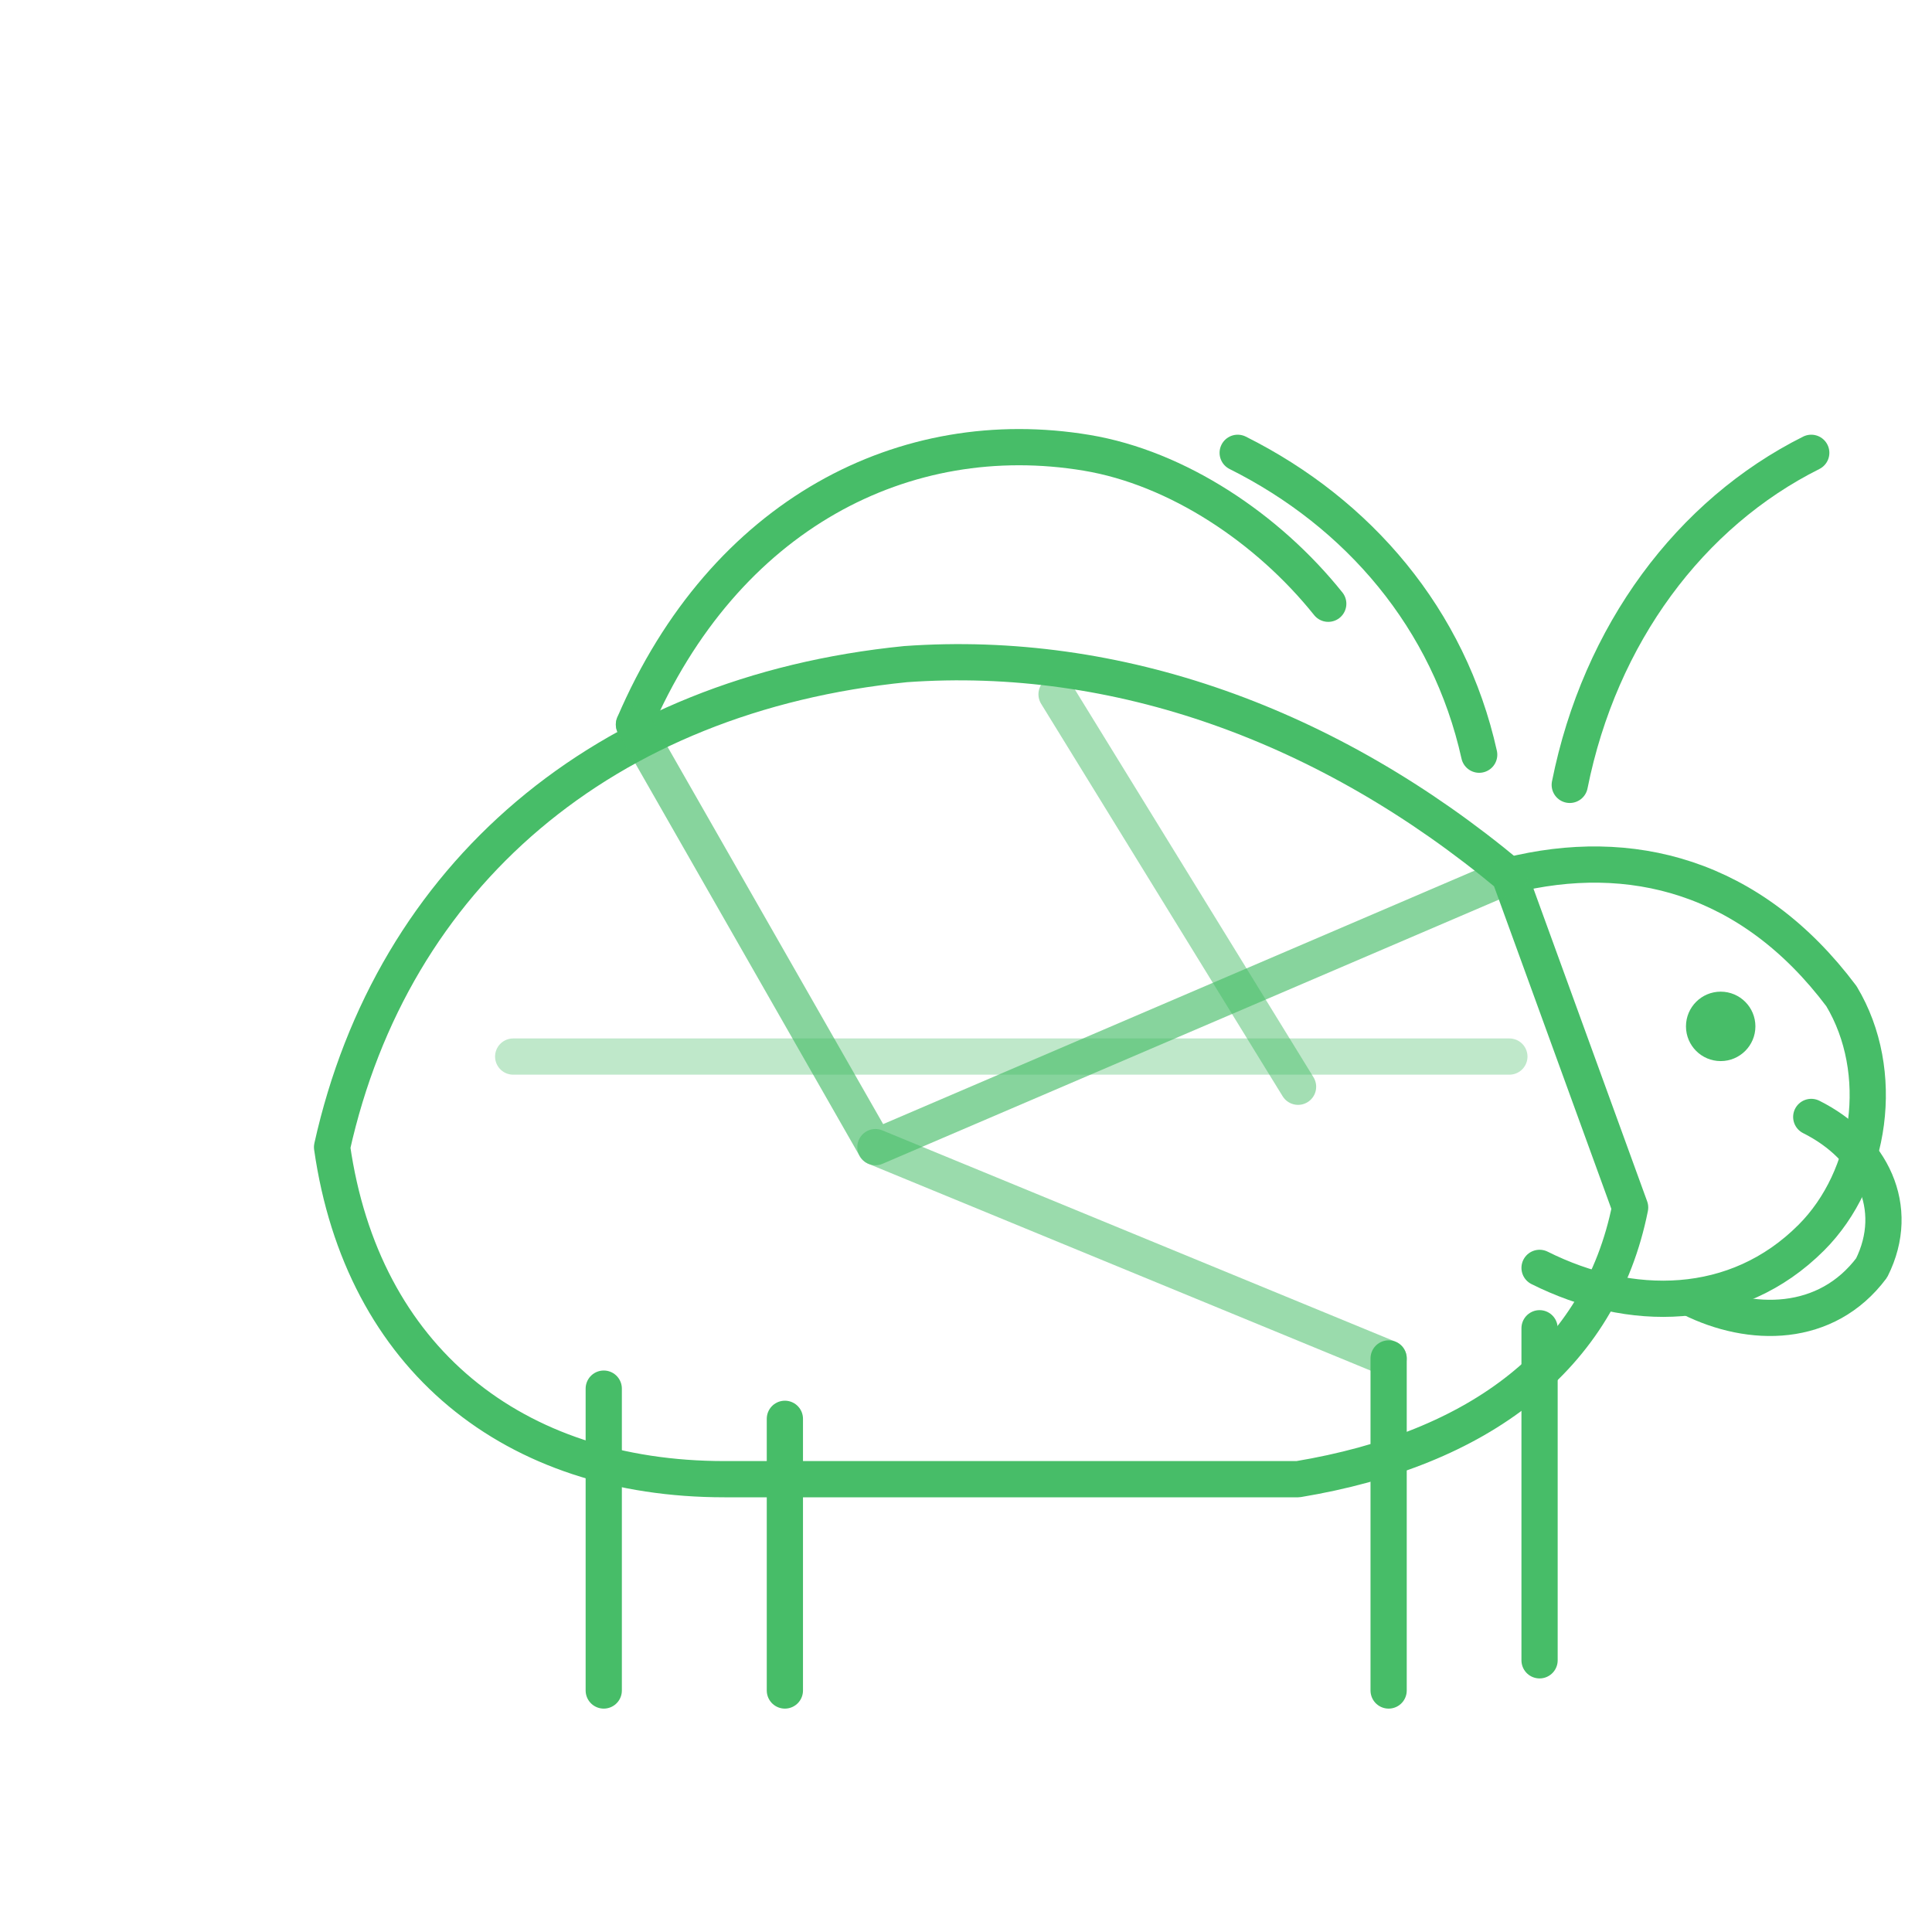
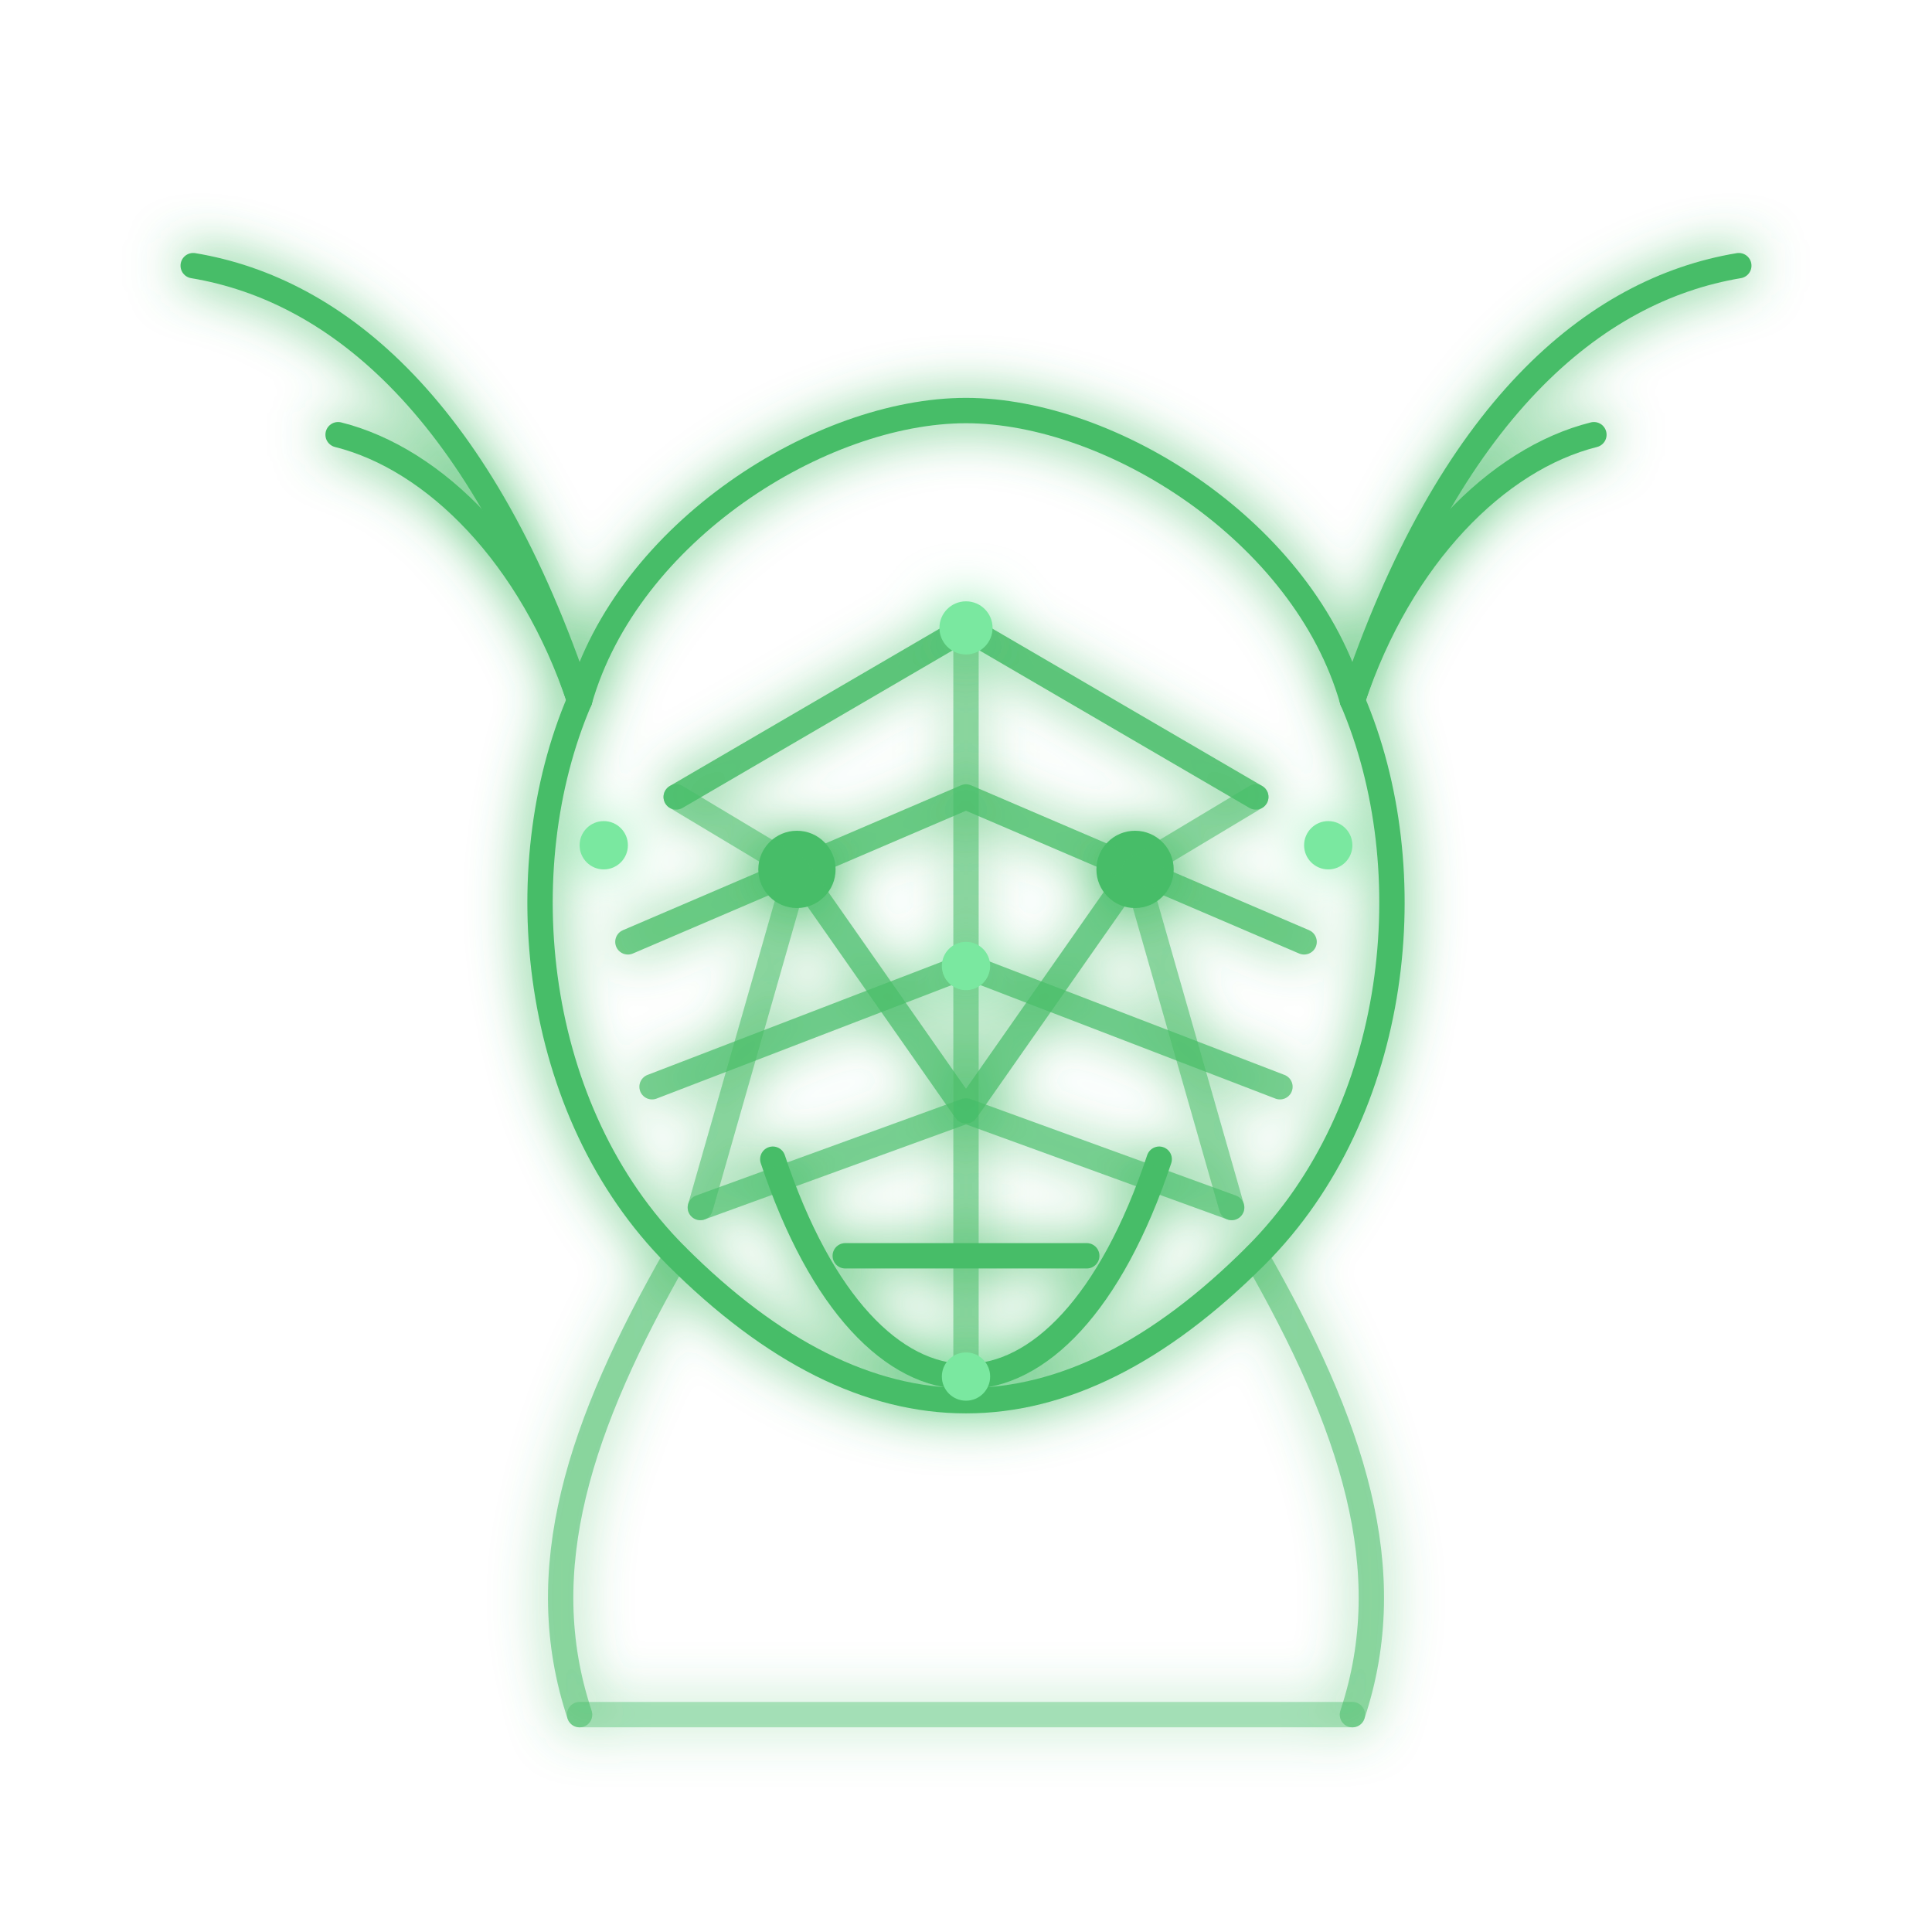
- <svg xmlns="http://www.w3.org/2000/svg" viewBox="0 0 128 128" role="img" aria-label="Educational Seminars">
-   <g fill="none" stroke="#47BD68" stroke-width="2.4" stroke-linejoin="round" stroke-linecap="round">
-     <path d="M22 76c4-18 18-30 38-32 14-1 28 4 40 14l8 22c-2 10-10 16-22 18H48c-14 0-24-8-26-22z" />
-     <path d="M42 48c6-14 18-20 30-18 6 1 12 5 16 10" />
-     <path d="M100 58c8-2 16 0 22 8 3 5 2 12-2 16-5 5-12 5-18 2" />
-     <path d="M120 74c4 2 6 6 4 10-3 4-8 4-12 2" />
-     <path d="M104 52c2-10 8-18 16-22" />
-     <path d="M98 50c-2-9-8-16-16-20" />
-     <circle cx="114" cy="68" r="2.3" fill="#47BD68" stroke="none" />
-     <path d="M92 90v22" />
-     <path d="M102 88v22" />
-     <path d="M40 92v20" />
-     <path d="M52 94v18" />
-     <path d="M42 48 L58 76 L100 58" opacity="0.65" />
-     <path d="M58 76 L92 90" opacity="0.55" />
-     <path d="M70 46 L86 72" opacity="0.5" />
-     <path d="M34 70 L70 70 L100 70" opacity="0.35" />
+ <svg xmlns="http://www.w3.org/2000/svg" viewBox="0 0 160 160" fill="none" role="img" aria-label="Educational Seminars">
+   <defs>
+     <filter id="bullGlow" x="-35%" y="-35%" width="170%" height="170%">
+       <feGaussianBlur stdDeviation="2.2" result="b" />
+       <feMerge>
+         <feMergeNode in="b" />
+         <feMergeNode in="SourceGraphic" />
+       </feMerge>
+     </filter>
+   </defs>
+   <g stroke="#47BD68" stroke-width="2.1" stroke-linecap="round" stroke-linejoin="round" filter="url(#bullGlow)">
+     <path d="M48 58 C40 34 28 24 16 22" />
+     <path d="M112 58 C120 34 132 24 144 22" />
+     <path d="M48 58 C44 46 36 38 28 36" />
+     <path d="M112 58 C116 46 124 38 132 36" />
+     <path d="M48 58 C52 44 68 34 80 34 C92 34 108 44 112 58 C118 72 116 92 104 104 C96 112 88 116 80 116 C72 116 64 112 56 104 C44 92 42 72 48 58Z" />
+     <path d="M64 96 C68 108 74 114 80 114 C86 114 92 108 96 96" />
+     <path d="M70 104 H90" />
+     <circle cx="66" cy="72" r="3.2" fill="#47BD68" stroke="none" />
+     <circle cx="94" cy="72" r="3.2" fill="#47BD68" stroke="none" />
+     <path d="M56 66 L80 52 L104 66" opacity="0.85" />
+     <path d="M52 78 L80 66 L108 78" opacity="0.75" />
+     <path d="M54 90 L80 80 L106 90" opacity="0.7" />
+     <path d="M58 100 L80 92 L102 100" opacity="0.65" />
+     <path d="M80 52 V114" opacity="0.55" />
+     <path d="M66 72 L80 92 L94 72" opacity="0.7" />
+     <path d="M56 66 L66 72 L58 100" opacity="0.55" />
+     <path d="M104 66 L94 72 L102 100" opacity="0.55" />
+     <circle cx="50" cy="70" r="2" fill="#7AE8A0" stroke="none" />
+     <circle cx="110" cy="70" r="2" fill="#7AE8A0" stroke="none" />
+     <circle cx="80" cy="52" r="2.2" fill="#7AE8A0" stroke="none" />
+     <circle cx="80" cy="80" r="2" fill="#7AE8A0" stroke="none" />
+     <circle cx="80" cy="114" r="2" fill="#7AE8A0" stroke="none" />
+     <path d="M56 104 C48 118 44 130 48 142" opacity="0.55" />
+     <path d="M104 104 C112 118 116 130 112 142" opacity="0.55" />
+     <path d="M48 142 H112" opacity="0.4" />
  </g>
</svg>
